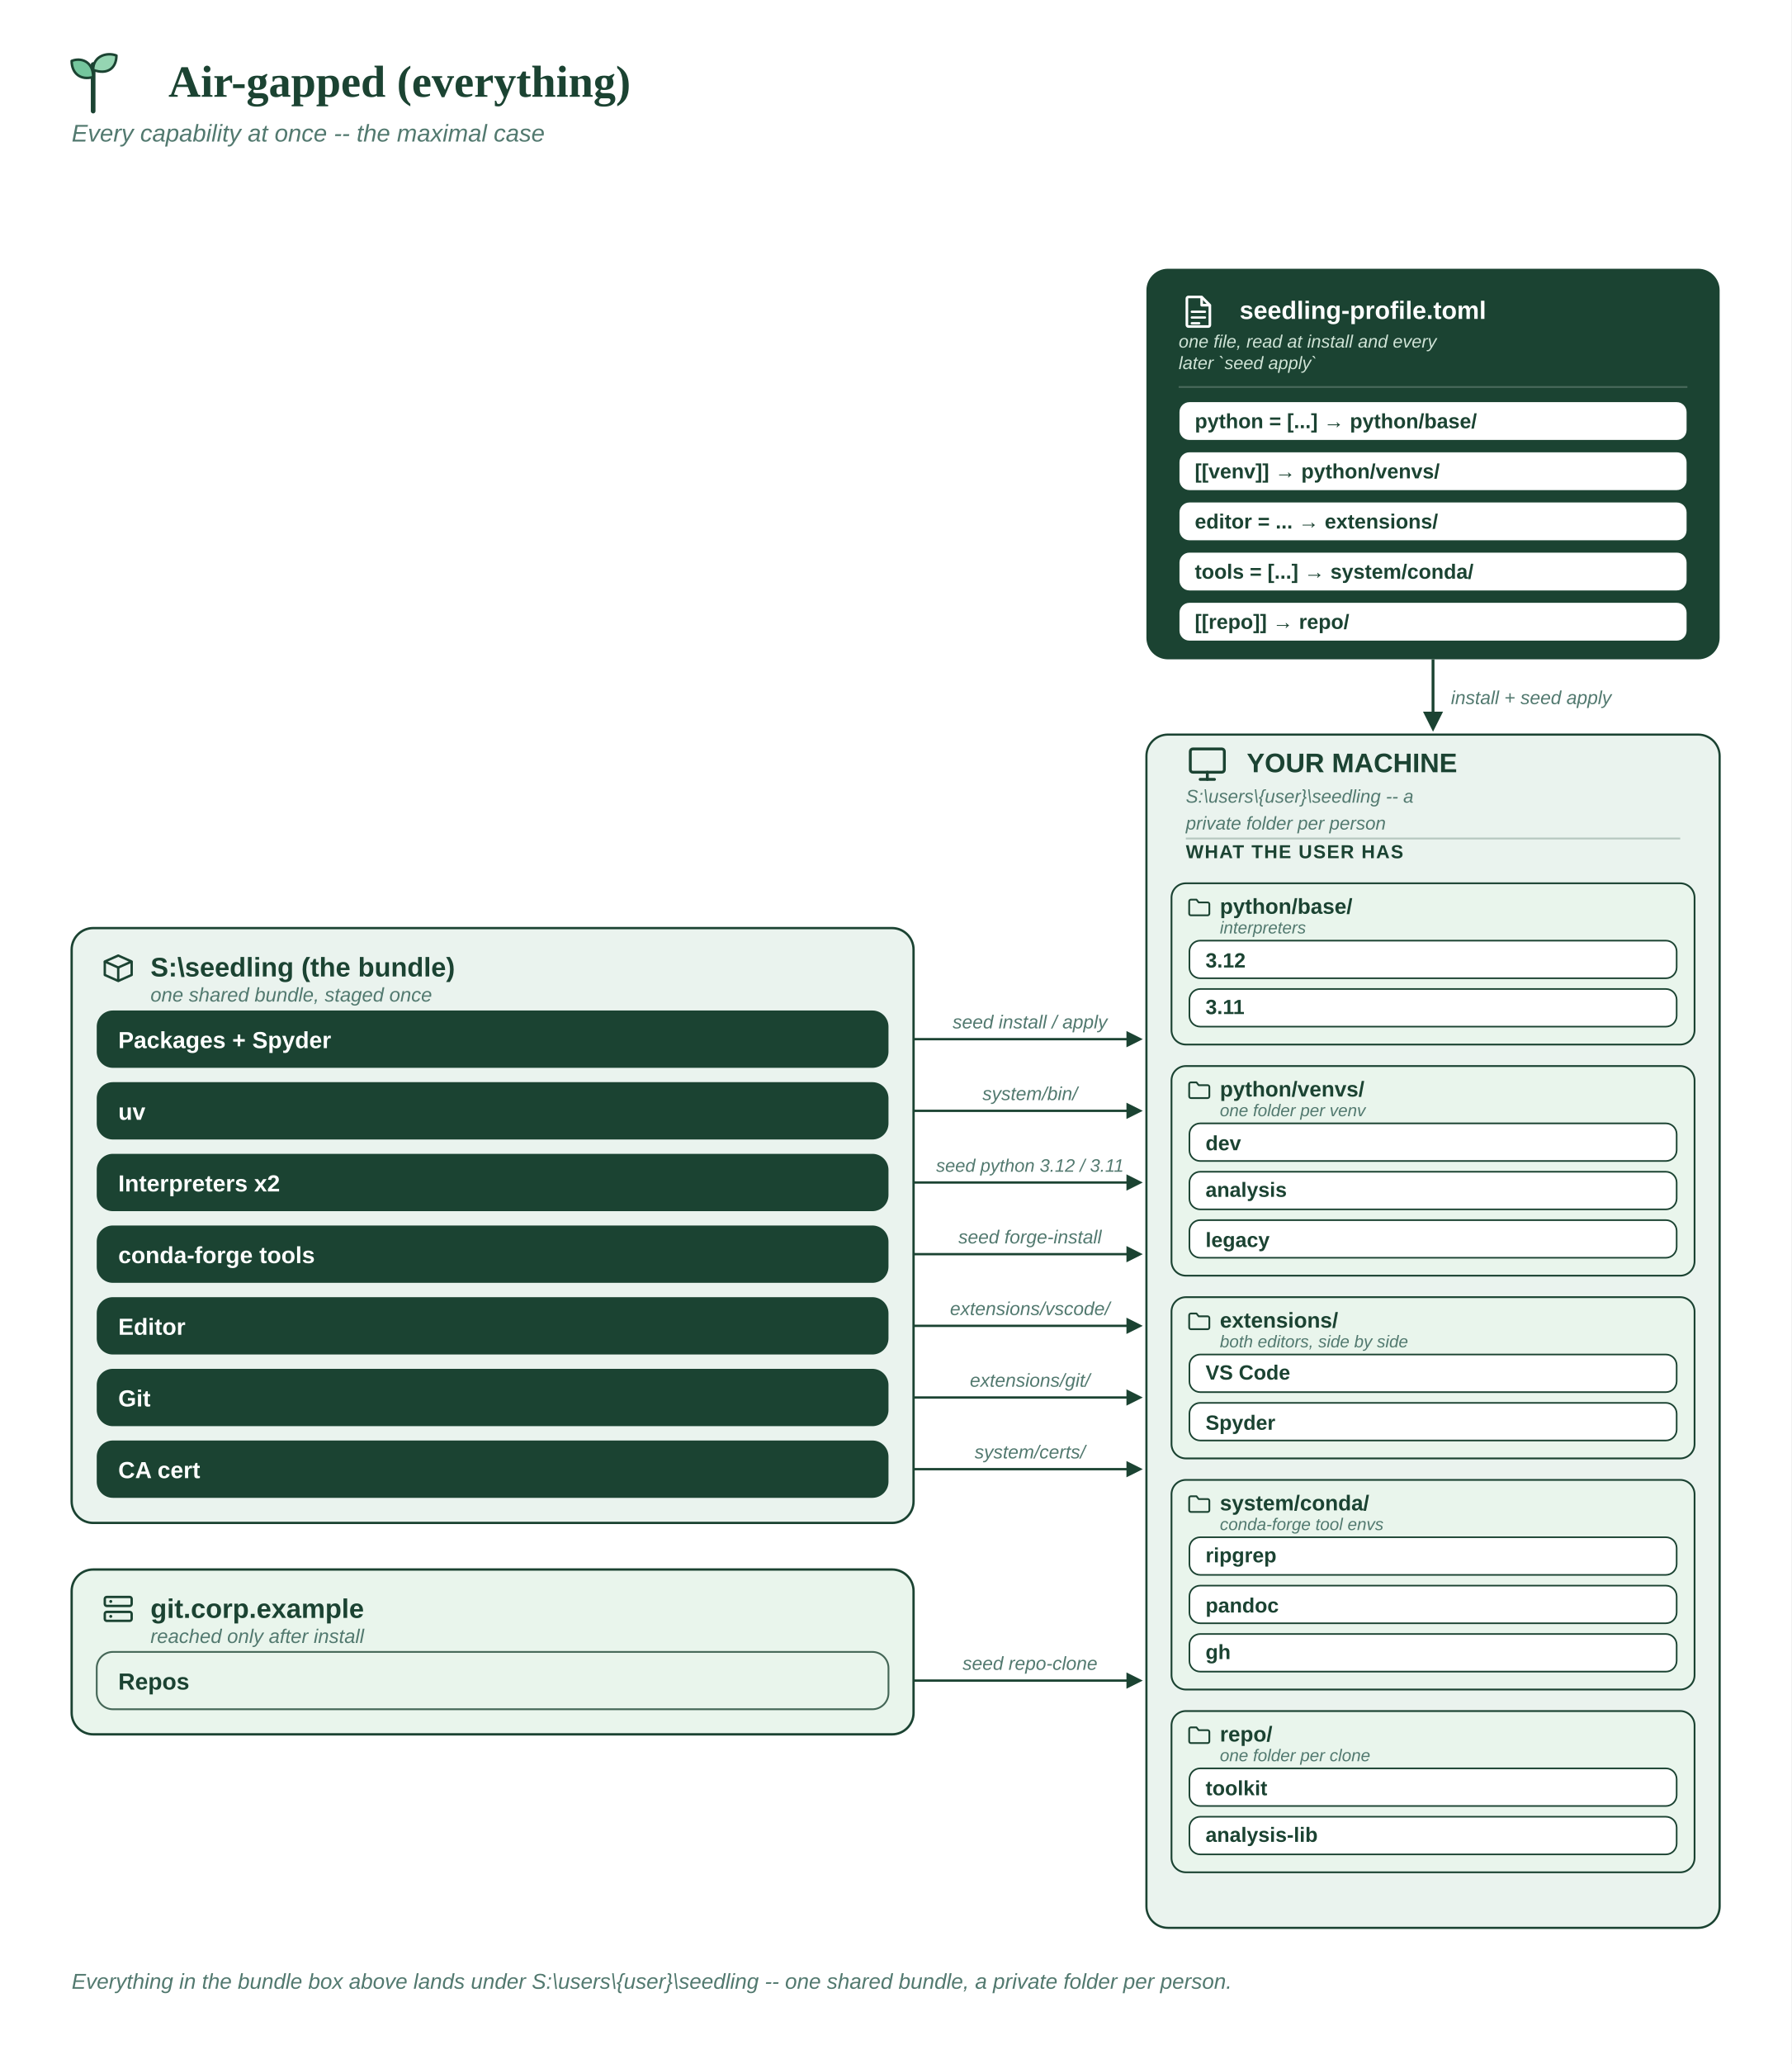
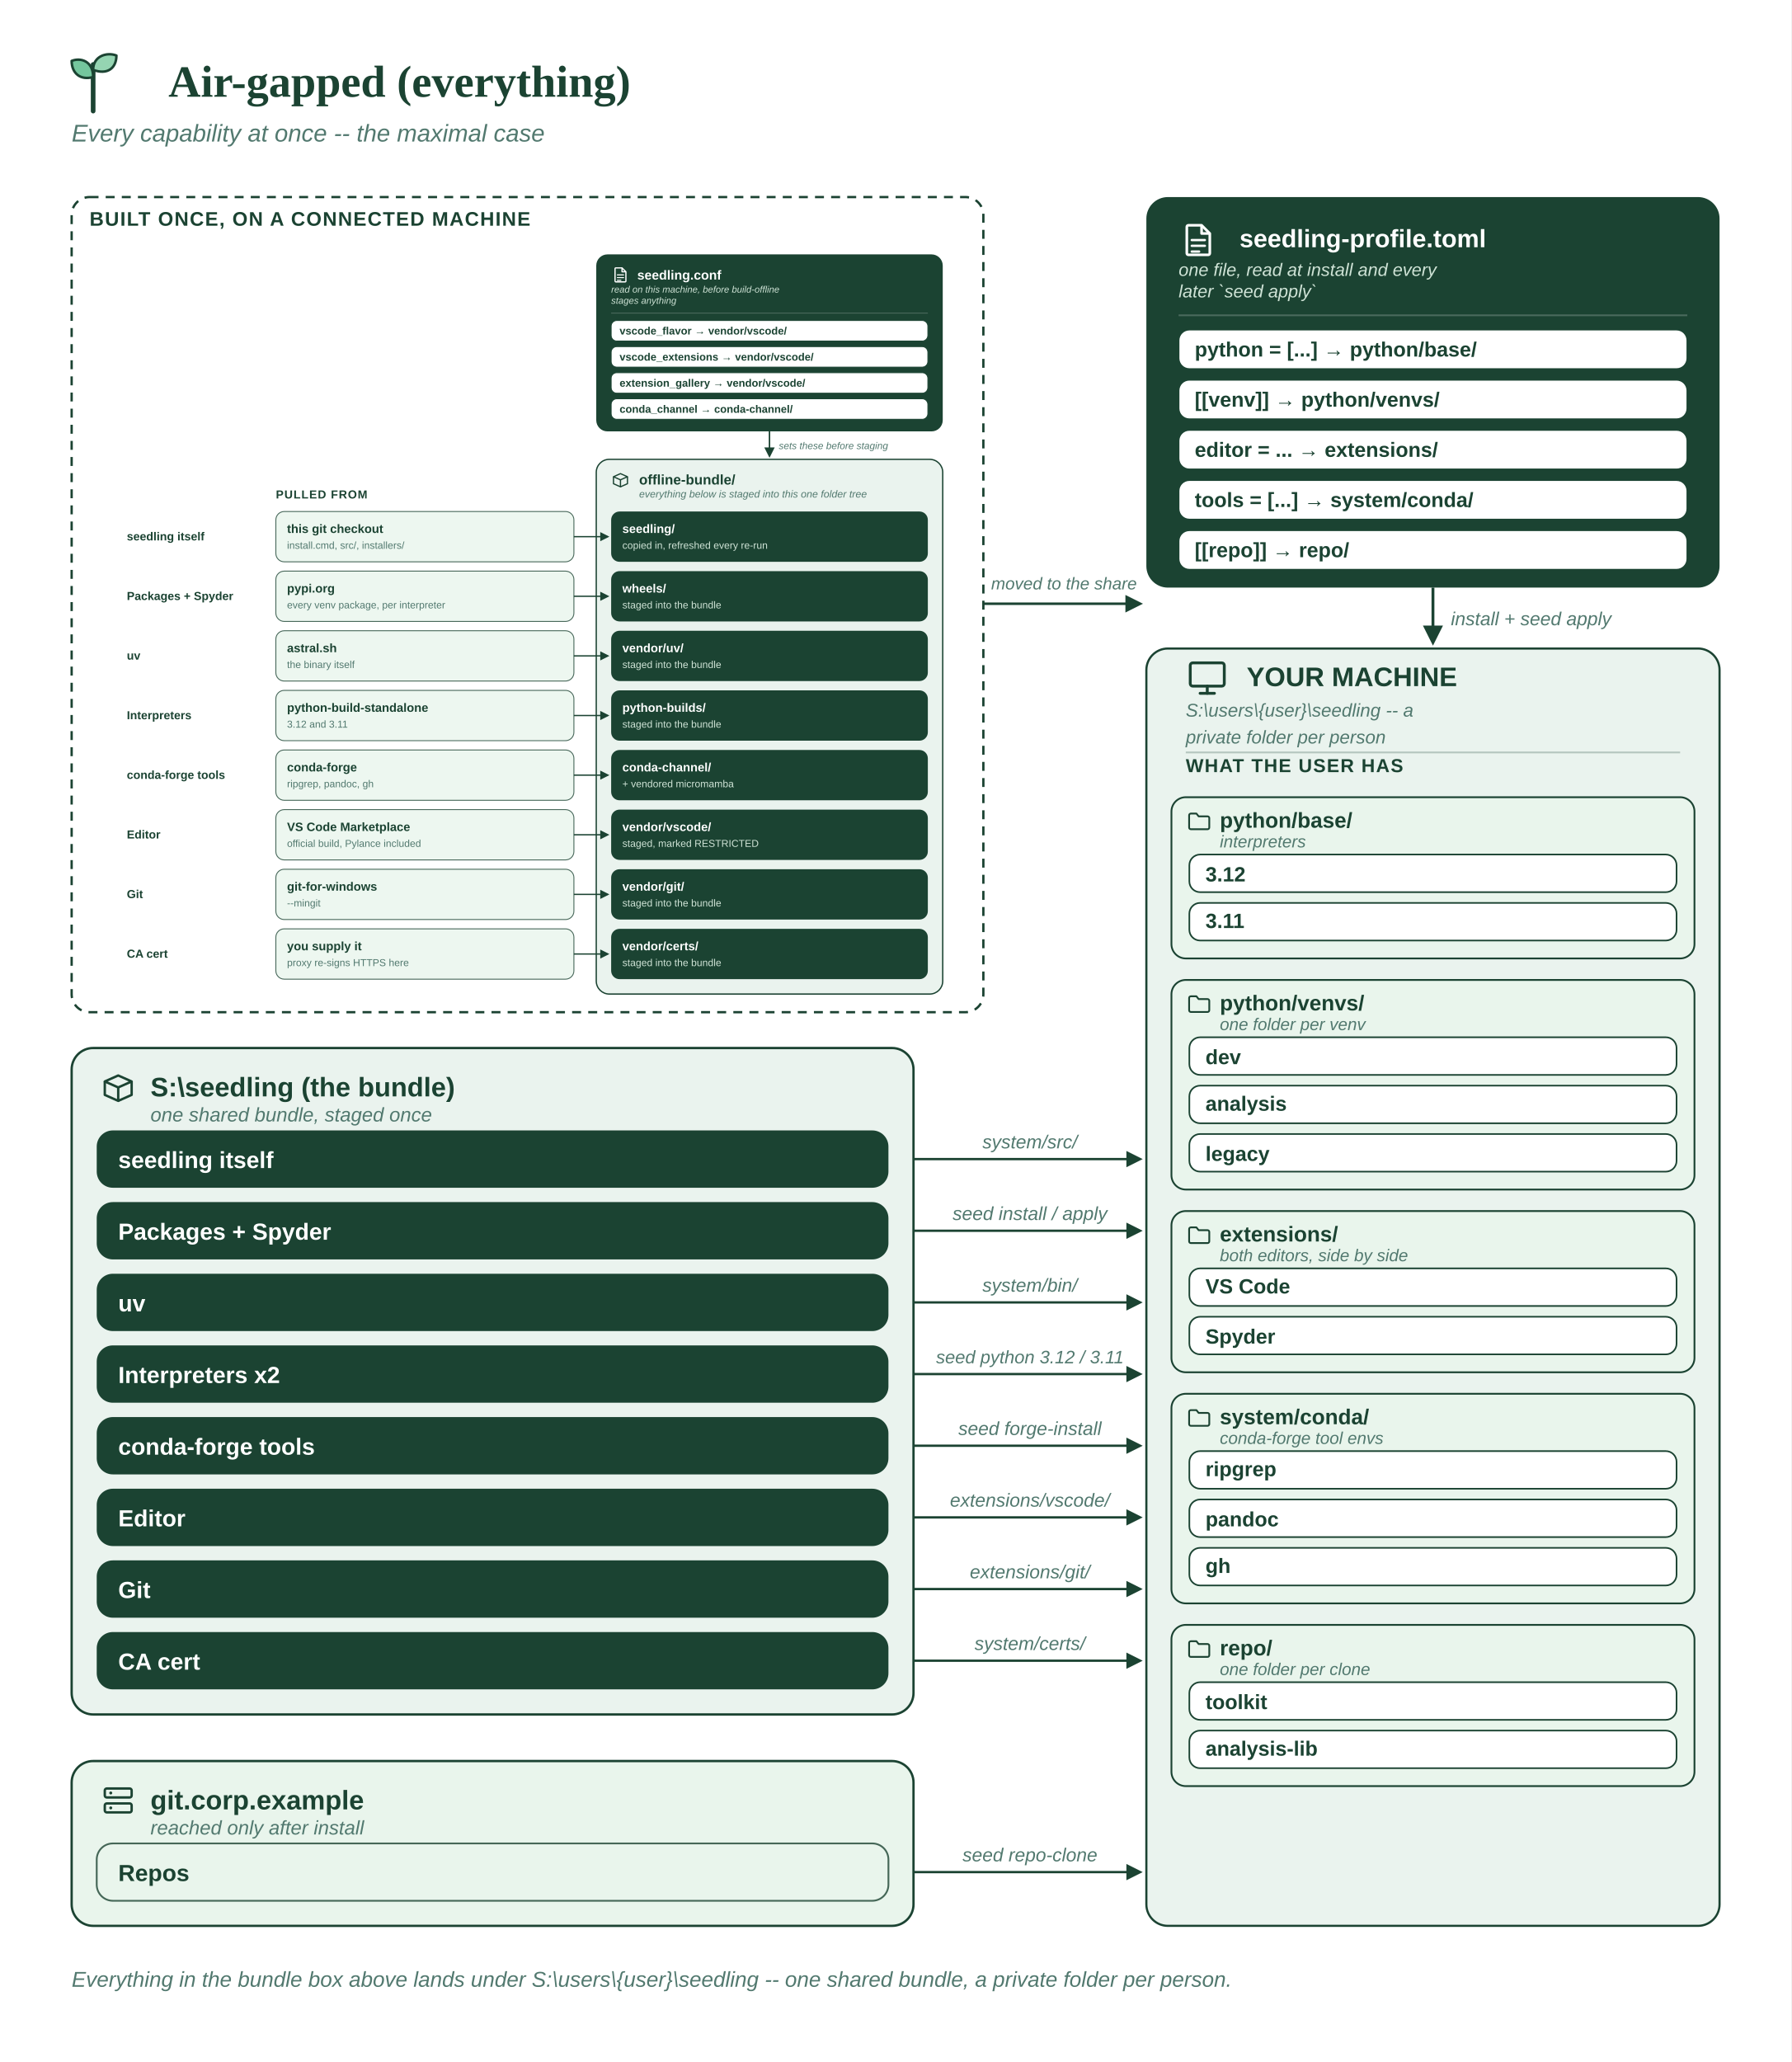
- <svg xmlns="http://www.w3.org/2000/svg" viewBox="0 0 1000 1152" font-family="Arial, Helvetica, sans-serif">
+ <svg xmlns="http://www.w3.org/2000/svg" viewBox="0 0 1000 1151" font-family="Arial, Helvetica, sans-serif">
  <defs>
    <defs>
      <style>
      .head  { font-family: Georgia, 'Times New Roman', serif; }
      .body  { font-family: Arial, Helvetica, sans-serif; }
      .fg    { fill: #1B4332; }
      .fw    { fill: #FFFFFF; }
      .fmute { fill: #52796F; }
    </style>
      <marker id="arrow" markerWidth="7" markerHeight="7" refX="5.5" refY="3.5" orient="auto">
        <path d="M0,0 L7,3.5 L0,7 Z" fill="#1B4332" />
      </marker>
      <symbol id="ic-cloud" viewBox="0 0 24 24">
        <path d="M6.5 18 C3.5 18 2 15.8 2 13.8 C2 11.6 3.8 10 5.8 10.1 C6.4 7.6 8.7 6 11.2 6.3 C13.6 6.6 15.4 8.6 15.5 11 C17.9 11.1 20 13 20 15.3 C20 17.4 18.2 18 17 18 Z" fill="none" stroke="currentColor" stroke-width="1.6" stroke-linejoin="round" />
      </symbol>
      <symbol id="ic-box" viewBox="0 0 24 24">
        <path d="M3 8 L12 4 L21 8 L12 12 Z" fill="none" stroke="currentColor" stroke-width="1.6" stroke-linejoin="round" />
        <path d="M3 8 V17 L12 21 V12" fill="none" stroke="currentColor" stroke-width="1.6" stroke-linejoin="round" />
        <path d="M21 8 V17 L12 21" fill="none" stroke="currentColor" stroke-width="1.6" stroke-linejoin="round" />
      </symbol>
      <symbol id="ic-server" viewBox="0 0 24 24">
        <rect x="3" y="4" width="18" height="6" rx="1.3" fill="none" stroke="currentColor" stroke-width="1.6" />
        <rect x="3" y="14" width="18" height="6" rx="1.3" fill="none" stroke="currentColor" stroke-width="1.6" />
        <circle cx="7" cy="7" r="1" fill="currentColor" />
        <circle cx="7" cy="17" r="1" fill="currentColor" />
      </symbol>
      <symbol id="ic-monitor" viewBox="0 0 24 24">
        <rect x="2.5" y="4" width="19" height="13" rx="1.4" fill="none" stroke="currentColor" stroke-width="1.6" />
        <line x1="8" y1="21" x2="16" y2="21" stroke="currentColor" stroke-width="1.6" stroke-linecap="round" />
        <line x1="12" y1="17" x2="12" y2="21" stroke="currentColor" stroke-width="1.6" stroke-linecap="round" />
      </symbol>
      <symbol id="ic-folder" viewBox="0 0 24 24">
        <path d="M3 6.5 C3 5.7 3.7 5 4.5 5 H9.5 L11.5 7.5 H19.5 C20.3 7.5 21 8.2 21 9 V17.5 C21 18.3 20.3 19 19.5 19 H4.5 C3.7 19 3 18.3 3 17.5 Z" fill="none" stroke="currentColor" stroke-width="1.6" stroke-linejoin="round" />
      </symbol>
      <symbol id="ic-doc" viewBox="0 0 24 24">
        <path d="M6 3 H14 L19 8 V20 C19 20.6 18.6 21 18 21 H6 C5.4 21 5 20.6 5 20 V4 C5 3.4 5.4 3 6 3 Z" fill="none" stroke="currentColor" stroke-width="1.6" stroke-linejoin="round" />
        <path d="M14 3 V8 H19" fill="none" stroke="currentColor" stroke-width="1.6" stroke-linejoin="round" />
        <line x1="8" y1="12" x2="16" y2="12" stroke="currentColor" stroke-width="1.4" stroke-linecap="round" />
        <line x1="8" y1="15.5" x2="16" y2="15.5" stroke="currentColor" stroke-width="1.4" stroke-linecap="round" />
        <line x1="8" y1="19" x2="12.5" y2="19" stroke="currentColor" stroke-width="1.4" stroke-linecap="round" />
      </symbol>
    </defs>
  </defs>
-   <rect x="0" y="0" width="1000" height="1152" fill="#FFFFFF" />
+   <rect x="0" y="0" width="1000" height="1151" fill="#FFFFFF" />
  <g transform="translate(40,20)">
    <path d="M12 42 V16" stroke="#1B4332" stroke-width="2.6" stroke-linecap="round" fill="none" />
    <path d="M12 23 C12 14 5 12 0 14 C0 21 5 25 12 23 Z" fill="#74C69D" stroke="#1B4332" stroke-width="1.4" stroke-linejoin="round" />
    <path d="M12 19 C12 11 20 9 25 11 C25 18 20 22 12 19 Z" fill="#95D5B2" stroke="#1B4332" stroke-width="1.4" stroke-linejoin="round" />
  </g>
  <text x="94" y="54" class="head fg" font-size="25" font-weight="700">Air-gapped (everything)</text>
  <text x="40" y="79" class="body fmute" font-size="13.5" font-style="italic">Every capability at once -- the maximal case</text>
-   <rect x="640" y="150" width="320" height="218" rx="12" fill="#1B4332" />
-   <use href="#ic-doc" x="658" y="163" width="22" height="22" color="#FFFFFF" />
-   <text x="692" y="178" class="body fw" font-size="14.0" font-weight="700">seedling-profile.toml</text>
-   <text x="658" y="194" class="body" fill="#CFE3D6" font-size="10" font-style="italic">one file, read at install and every</text>
-   <text x="658" y="206" class="body" fill="#CFE3D6" font-size="10" font-style="italic">later `seed apply`</text>
-   <line x1="658" y1="216" x2="942" y2="216" stroke="#FFFFFF" stroke-width="1" opacity="0.2" />
-   <rect x="658" y="224" width="284" height="22" rx="6" fill="#FFFFFF" stroke="#1B4332" stroke-width="0.9" />
-   <text x="667" y="239" class="body fg" font-size="11.5" font-weight="600">python = [...]  →  python/base/</text>
-   <rect x="658" y="252" width="284" height="22" rx="6" fill="#FFFFFF" stroke="#1B4332" stroke-width="0.9" />
-   <text x="667" y="267" class="body fg" font-size="11.5" font-weight="600">[[venv]]  →  python/venvs/</text>
-   <rect x="658" y="280" width="284" height="22" rx="6" fill="#FFFFFF" stroke="#1B4332" stroke-width="0.9" />
-   <text x="667" y="295" class="body fg" font-size="11.5" font-weight="600">editor = ...  →  extensions/</text>
-   <rect x="658" y="308" width="284" height="22" rx="6" fill="#FFFFFF" stroke="#1B4332" stroke-width="0.9" />
-   <text x="667" y="323" class="body fg" font-size="11.5" font-weight="600">tools = [...]  →  system/conda/</text>
-   <rect x="658" y="336" width="284" height="22" rx="6" fill="#FFFFFF" stroke="#1B4332" stroke-width="0.9" />
-   <text x="667" y="351" class="body fg" font-size="11.5" font-weight="600">[[repo]]  →  repo/</text>
-   <line x1="800" y1="368" x2="800" y2="406" stroke="#1B4332" stroke-width="1.6" marker-end="url(#arrow)" />
-   <text x="810" y="393" class="body fmute" font-size="10.5" font-style="italic">install + seed apply</text>
-   <rect x="640" y="410" width="320" height="666" rx="12" fill="#EAF3EE" stroke="#1B4332" stroke-width="1.2" />
-   <use href="#ic-monitor" x="662" y="414" width="24" height="24" color="#1B4332" />
-   <text x="696" y="431" class="body fg" font-size="15" font-weight="700">YOUR MACHINE</text>
-   <text x="662" y="448" class="body fmute" font-size="10.3" font-style="italic">S:\users\{user}\seedling -- a</text>
-   <text x="662" y="463" class="body fmute" font-size="10.3" font-style="italic">private folder per person</text>
-   <line x1="662" y1="468" x2="938" y2="468" stroke="#1B4332" stroke-width="1" opacity="0.25" />
-   <text x="662" y="479" class="body fg" font-size="10.5" font-weight="700" letter-spacing="0.6">WHAT THE USER HAS</text>
-   <rect x="654" y="493" width="292" height="90" rx="8" fill="#E9F5EC" stroke="#1B4332" stroke-width="1" />
-   <use href="#ic-folder" x="662" y="499" width="15" height="15" color="#1B4332" />
-   <text x="681" y="510" class="body fg" font-size="12.0" font-weight="700">python/base/</text>
-   <text x="681" y="521" class="body fmute" font-size="9.5" font-style="italic">interpreters</text>
-   <rect x="664" y="525" width="272" height="21" rx="6" fill="#FFFFFF" stroke="#1B4332" stroke-width="0.9" />
-   <text x="673" y="540" class="body fg" font-size="11.5" font-weight="600">3.12</text>
-   <rect x="664" y="552" width="272" height="21" rx="6" fill="#FFFFFF" stroke="#1B4332" stroke-width="0.9" />
-   <text x="673" y="566" class="body fg" font-size="11.5" font-weight="600">3.11</text>
-   <rect x="654" y="595" width="292" height="117" rx="8" fill="#E9F5EC" stroke="#1B4332" stroke-width="1" />
-   <use href="#ic-folder" x="662" y="601" width="15" height="15" color="#1B4332" />
-   <text x="681" y="612" class="body fg" font-size="12.0" font-weight="700">python/venvs/</text>
-   <text x="681" y="623" class="body fmute" font-size="9.5" font-style="italic">one folder per venv</text>
-   <rect x="664" y="627" width="272" height="21" rx="6" fill="#FFFFFF" stroke="#1B4332" stroke-width="0.9" />
-   <text x="673" y="642" class="body fg" font-size="11.5" font-weight="600">dev</text>
-   <rect x="664" y="654" width="272" height="21" rx="6" fill="#FFFFFF" stroke="#1B4332" stroke-width="0.9" />
-   <text x="673" y="668" class="body fg" font-size="11.5" font-weight="600">analysis</text>
-   <rect x="664" y="681" width="272" height="21" rx="6" fill="#FFFFFF" stroke="#1B4332" stroke-width="0.9" />
-   <text x="673" y="696" class="body fg" font-size="11.5" font-weight="600">legacy</text>
-   <rect x="654" y="724" width="292" height="90" rx="8" fill="#E9F5EC" stroke="#1B4332" stroke-width="1" />
-   <use href="#ic-folder" x="662" y="730" width="15" height="15" color="#1B4332" />
-   <text x="681" y="741" class="body fg" font-size="12.0" font-weight="700">extensions/</text>
-   <text x="681" y="752" class="body fmute" font-size="9.5" font-style="italic">both editors, side by side</text>
-   <rect x="664" y="756" width="272" height="21" rx="6" fill="#FFFFFF" stroke="#1B4332" stroke-width="0.9" />
-   <text x="673" y="770" class="body fg" font-size="11.5" font-weight="600">VS Code</text>
-   <rect x="664" y="783" width="272" height="21" rx="6" fill="#FFFFFF" stroke="#1B4332" stroke-width="0.9" />
-   <text x="673" y="798" class="body fg" font-size="11.5" font-weight="600">Spyder</text>
-   <rect x="654" y="826" width="292" height="117" rx="8" fill="#E9F5EC" stroke="#1B4332" stroke-width="1" />
-   <use href="#ic-folder" x="662" y="832" width="15" height="15" color="#1B4332" />
-   <text x="681" y="843" class="body fg" font-size="12.0" font-weight="700">system/conda/</text>
-   <text x="681" y="854" class="body fmute" font-size="9.5" font-style="italic">conda-forge tool envs</text>
-   <rect x="664" y="858" width="272" height="21" rx="6" fill="#FFFFFF" stroke="#1B4332" stroke-width="0.9" />
-   <text x="673" y="872" class="body fg" font-size="11.5" font-weight="600">ripgrep</text>
-   <rect x="664" y="885" width="272" height="21" rx="6" fill="#FFFFFF" stroke="#1B4332" stroke-width="0.9" />
-   <text x="673" y="900" class="body fg" font-size="11.5" font-weight="600">pandoc</text>
-   <rect x="664" y="912" width="272" height="21" rx="6" fill="#FFFFFF" stroke="#1B4332" stroke-width="0.9" />
-   <text x="673" y="926" class="body fg" font-size="11.5" font-weight="600">gh</text>
-   <rect x="654" y="955" width="292" height="90" rx="8" fill="#E9F5EC" stroke="#1B4332" stroke-width="1" />
-   <use href="#ic-folder" x="662" y="961" width="15" height="15" color="#1B4332" />
-   <text x="681" y="972" class="body fg" font-size="12.0" font-weight="700">repo/</text>
-   <text x="681" y="983" class="body fmute" font-size="9.5" font-style="italic">one folder per clone</text>
-   <rect x="664" y="987" width="272" height="21" rx="6" fill="#FFFFFF" stroke="#1B4332" stroke-width="0.9" />
-   <text x="673" y="1002" class="body fg" font-size="11.5" font-weight="600">toolkit</text>
-   <rect x="664" y="1014" width="272" height="21" rx="6" fill="#FFFFFF" stroke="#1B4332" stroke-width="0.9" />
-   <text x="673" y="1028" class="body fg" font-size="11.5" font-weight="600">analysis-lib</text>
-   <rect x="40" y="518" width="470" height="332" rx="12" fill="#EAF3EE" stroke="#1B4332" stroke-width="1.3" />
-   <use href="#ic-box" x="56" y="530" width="20" height="20" color="#1B4332" />
-   <text x="84" y="545" class="body fg" font-size="15.0" font-weight="700">S:\seedling (the bundle)</text>
-   <text x="84" y="559" class="body fmute" font-size="11.0" font-style="italic">one shared bundle, staged once</text>
-   <rect x="54" y="564" width="442" height="32" rx="9" fill="#1B4332" />
-   <text x="66" y="585" class="body fw" font-size="13.0" font-weight="700">Packages + Spyder</text>
-   <line x1="510" y1="580" x2="636" y2="580" stroke="#1B4332" stroke-width="1.3" marker-end="url(#arrow)" />
-   <text x="575" y="574" text-anchor="middle" class="body fmute" font-size="10.5" font-style="italic">seed install / apply</text>
-   <rect x="54" y="604" width="442" height="32" rx="9" fill="#1B4332" />
-   <text x="66" y="625" class="body fw" font-size="13.0" font-weight="700">uv</text>
-   <line x1="510" y1="620" x2="636" y2="620" stroke="#1B4332" stroke-width="1.3" marker-end="url(#arrow)" />
-   <text x="575" y="614" text-anchor="middle" class="body fmute" font-size="10.5" font-style="italic">system/bin/</text>
-   <rect x="54" y="644" width="442" height="32" rx="9" fill="#1B4332" />
-   <text x="66" y="665" class="body fw" font-size="13.0" font-weight="700">Interpreters x2</text>
-   <line x1="510" y1="660" x2="636" y2="660" stroke="#1B4332" stroke-width="1.3" marker-end="url(#arrow)" />
-   <text x="575" y="654" text-anchor="middle" class="body fmute" font-size="10.1" font-style="italic">seed python 3.12 / 3.11</text>
-   <rect x="54" y="684" width="442" height="32" rx="9" fill="#1B4332" />
-   <text x="66" y="705" class="body fw" font-size="13.0" font-weight="700">conda-forge tools</text>
-   <line x1="510" y1="700" x2="636" y2="700" stroke="#1B4332" stroke-width="1.3" marker-end="url(#arrow)" />
-   <text x="575" y="694" text-anchor="middle" class="body fmute" font-size="10.5" font-style="italic">seed forge-install</text>
-   <rect x="54" y="724" width="442" height="32" rx="9" fill="#1B4332" />
-   <text x="66" y="745" class="body fw" font-size="13.0" font-weight="700">Editor</text>
-   <line x1="510" y1="740" x2="636" y2="740" stroke="#1B4332" stroke-width="1.3" marker-end="url(#arrow)" />
-   <text x="575" y="734" text-anchor="middle" class="body fmute" font-size="10.5" font-style="italic">extensions/vscode/</text>
-   <rect x="54" y="764" width="442" height="32" rx="9" fill="#1B4332" />
-   <text x="66" y="785" class="body fw" font-size="13.0" font-weight="700">Git</text>
-   <line x1="510" y1="780" x2="636" y2="780" stroke="#1B4332" stroke-width="1.3" marker-end="url(#arrow)" />
-   <text x="575" y="774" text-anchor="middle" class="body fmute" font-size="10.5" font-style="italic">extensions/git/</text>
-   <rect x="54" y="804" width="442" height="32" rx="9" fill="#1B4332" />
-   <text x="66" y="825" class="body fw" font-size="13.0" font-weight="700">CA cert</text>
-   <line x1="510" y1="820" x2="636" y2="820" stroke="#1B4332" stroke-width="1.3" marker-end="url(#arrow)" />
-   <text x="575" y="814" text-anchor="middle" class="body fmute" font-size="10.5" font-style="italic">system/certs/</text>
-   <rect x="40" y="876" width="470" height="92" rx="12" fill="#E9F5EC" stroke="#1B4332" stroke-width="1.3" />
-   <use href="#ic-server" x="56" y="888" width="20" height="20" color="#1B4332" />
-   <text x="84" y="903" class="body fg" font-size="15.0" font-weight="700">git.corp.example</text>
-   <text x="84" y="917" class="body fmute" font-size="11.0" font-style="italic">reached only after install</text>
-   <rect x="54" y="922" width="442" height="32" rx="9" fill="#E9F5EC" stroke="#1B4332" stroke-width="1" opacity="0.8" />
-   <text x="66" y="943" class="body fg" font-size="13.0" font-weight="700">Repos</text>
-   <line x1="510" y1="938" x2="636" y2="938" stroke="#1B4332" stroke-width="1.3" marker-end="url(#arrow)" />
-   <text x="575" y="932" text-anchor="middle" class="body fmute" font-size="10.5" font-style="italic">seed repo-clone</text>
-   <text x="40" y="1110" class="body fmute" font-size="12" font-style="italic">Everything in the bundle box above lands under S:\users\{user}\seedling -- one shared bundle, a private folder per person.</text>
+   <rect x="40" y="110" width="509" height="455" rx="10" fill="none" stroke="#1B4332" stroke-width="1.3" stroke-dasharray="5 4" />
+   <text x="50" y="126" class="body fg" font-size="11" font-weight="700" letter-spacing="0.6">BUILT ONCE, ON A CONNECTED MACHINE</text>
+   <g transform="translate(50.0,142.0) scale(0.52)">
+     <rect x="544" y="0" width="372" height="190" rx="12" fill="#1B4332" />
+     <use href="#ic-doc" x="560" y="12" width="20" height="20" color="#FFFFFF" />
+     <text x="588" y="27" class="body fw" font-size="14" font-weight="700">seedling.conf</text>
+     <text x="560" y="41" class="body" fill="#CFE3D6" font-size="10" font-style="italic">read on this machine, before build-offline</text>
+     <text x="560" y="53" class="body" fill="#CFE3D6" font-size="10" font-style="italic">stages anything</text>
+     <line x1="560" y1="63" x2="900" y2="63" stroke="#FFFFFF" stroke-width="1" opacity="0.2" />
+     <rect x="560" y="71" width="340" height="22" rx="6" fill="#FFFFFF" stroke="#1B4332" stroke-width="0.9" />
+     <text x="569" y="86" class="body fg" font-size="11.5" font-weight="600">vscode_flavor  →  vendor/vscode/</text>
+     <rect x="560" y="99" width="340" height="22" rx="6" fill="#FFFFFF" stroke="#1B4332" stroke-width="0.9" />
+     <text x="569" y="114" class="body fg" font-size="11.5" font-weight="600">vscode_extensions  →  vendor/vscode/</text>
+     <rect x="560" y="127" width="340" height="22" rx="6" fill="#FFFFFF" stroke="#1B4332" stroke-width="0.9" />
+     <text x="569" y="142" class="body fg" font-size="11.5" font-weight="600">extension_gallery  →  vendor/vscode/</text>
+     <rect x="560" y="155" width="340" height="22" rx="6" fill="#FFFFFF" stroke="#1B4332" stroke-width="0.9" />
+     <text x="569" y="170" class="body fg" font-size="11.5" font-weight="600">conda_channel  →  conda-channel/</text>
+     <line x1="730" y1="190" x2="730" y2="216" stroke="#1B4332" stroke-width="1.6" marker-end="url(#arrow)" />
+     <text x="740" y="209" class="body fmute" font-size="10.5" font-style="italic">sets these before staging</text>
+     <text x="200" y="262" class="body fg" font-size="12.5" font-weight="700" letter-spacing="0.8">PULLED FROM</text>
+     <rect x="544" y="220" width="372" height="574" rx="14" fill="#EAF3EE" stroke="#1B4332" stroke-width="1.4" />
+     <use href="#ic-box" x="560" y="232" width="20" height="20" color="#1B4332" />
+     <text x="590" y="247" class="body fg" font-size="15" font-weight="700">offline-bundle/</text>
+     <text x="590" y="261" class="body fmute" font-size="11" font-style="italic">everything below is staged into this one folder tree</text>
+     <text x="40" y="307" class="body fg" font-size="12.5" font-weight="700">seedling itself</text>
+     <rect x="200" y="276" width="320" height="54" rx="9" fill="#E9F5EC" stroke="#1B4332" stroke-width="1" opacity="0.8" />
+     <text x="212" y="299" class="body fg" font-size="13.0" font-weight="700">this git checkout</text>
+     <text x="212" y="316" class="body" fill="#52796F" font-size="10.8">install.cmd, src/, installers/</text>
+     <rect x="560" y="276" width="340" height="54" rx="9" fill="#1B4332" />
+     <text x="572" y="299" class="body fw" font-size="13.0" font-weight="700">seedling/</text>
+     <text x="572" y="316" class="body" fill="#CFE3D6" font-size="10.8">copied in, refreshed every re-run</text>
+     <line x1="520" y1="303" x2="556" y2="303" stroke="#1B4332" stroke-width="1.4" marker-end="url(#arrow)" />
+     <text x="40" y="371" class="body fg" font-size="12.5" font-weight="700">Packages + Spyder</text>
+     <rect x="200" y="340" width="320" height="54" rx="9" fill="#E9F5EC" stroke="#1B4332" stroke-width="1" opacity="0.8" />
+     <text x="212" y="363" class="body fg" font-size="13.0" font-weight="700">pypi.org</text>
+     <text x="212" y="380" class="body" fill="#52796F" font-size="10.8">every venv package, per interpreter</text>
+     <rect x="560" y="340" width="340" height="54" rx="9" fill="#1B4332" />
+     <text x="572" y="363" class="body fw" font-size="13.0" font-weight="700">wheels/</text>
+     <text x="572" y="380" class="body" fill="#CFE3D6" font-size="10.8">staged into the bundle</text>
+     <line x1="520" y1="367" x2="556" y2="367" stroke="#1B4332" stroke-width="1.4" marker-end="url(#arrow)" />
+     <text x="40" y="435" class="body fg" font-size="12.5" font-weight="700">uv</text>
+     <rect x="200" y="404" width="320" height="54" rx="9" fill="#E9F5EC" stroke="#1B4332" stroke-width="1" opacity="0.8" />
+     <text x="212" y="427" class="body fg" font-size="13.0" font-weight="700">astral.sh</text>
+     <text x="212" y="444" class="body" fill="#52796F" font-size="10.8">the binary itself</text>
+     <rect x="560" y="404" width="340" height="54" rx="9" fill="#1B4332" />
+     <text x="572" y="427" class="body fw" font-size="13.0" font-weight="700">vendor/uv/</text>
+     <text x="572" y="444" class="body" fill="#CFE3D6" font-size="10.8">staged into the bundle</text>
+     <line x1="520" y1="431" x2="556" y2="431" stroke="#1B4332" stroke-width="1.4" marker-end="url(#arrow)" />
+     <text x="40" y="499" class="body fg" font-size="12.5" font-weight="700">Interpreters</text>
+     <rect x="200" y="468" width="320" height="54" rx="9" fill="#E9F5EC" stroke="#1B4332" stroke-width="1" opacity="0.8" />
+     <text x="212" y="491" class="body fg" font-size="13.0" font-weight="700">python-build-standalone</text>
+     <text x="212" y="508" class="body" fill="#52796F" font-size="10.8">3.12 and 3.11</text>
+     <rect x="560" y="468" width="340" height="54" rx="9" fill="#1B4332" />
+     <text x="572" y="491" class="body fw" font-size="13.0" font-weight="700">python-builds/</text>
+     <text x="572" y="508" class="body" fill="#CFE3D6" font-size="10.8">staged into the bundle</text>
+     <line x1="520" y1="495" x2="556" y2="495" stroke="#1B4332" stroke-width="1.4" marker-end="url(#arrow)" />
+     <text x="40" y="563" class="body fg" font-size="12.5" font-weight="700">conda-forge tools</text>
+     <rect x="200" y="532" width="320" height="54" rx="9" fill="#E9F5EC" stroke="#1B4332" stroke-width="1" opacity="0.8" />
+     <text x="212" y="555" class="body fg" font-size="13.0" font-weight="700">conda-forge</text>
+     <text x="212" y="572" class="body" fill="#52796F" font-size="10.8">ripgrep, pandoc, gh</text>
+     <rect x="560" y="532" width="340" height="54" rx="9" fill="#1B4332" />
+     <text x="572" y="555" class="body fw" font-size="13.0" font-weight="700">conda-channel/</text>
+     <text x="572" y="572" class="body" fill="#CFE3D6" font-size="10.8">+ vendored micromamba</text>
+     <line x1="520" y1="559" x2="556" y2="559" stroke="#1B4332" stroke-width="1.4" marker-end="url(#arrow)" />
+     <text x="40" y="627" class="body fg" font-size="12.5" font-weight="700">Editor</text>
+     <rect x="200" y="596" width="320" height="54" rx="9" fill="#E9F5EC" stroke="#1B4332" stroke-width="1" opacity="0.8" />
+     <text x="212" y="619" class="body fg" font-size="13.0" font-weight="700">VS Code Marketplace</text>
+     <text x="212" y="636" class="body" fill="#52796F" font-size="10.8">official build, Pylance included</text>
+     <rect x="560" y="596" width="340" height="54" rx="9" fill="#1B4332" />
+     <text x="572" y="619" class="body fw" font-size="13.0" font-weight="700">vendor/vscode/</text>
+     <text x="572" y="636" class="body" fill="#CFE3D6" font-size="10.8">staged, marked RESTRICTED</text>
+     <line x1="520" y1="623" x2="556" y2="623" stroke="#1B4332" stroke-width="1.4" marker-end="url(#arrow)" />
+     <text x="40" y="691" class="body fg" font-size="12.5" font-weight="700">Git</text>
+     <rect x="200" y="660" width="320" height="54" rx="9" fill="#E9F5EC" stroke="#1B4332" stroke-width="1" opacity="0.8" />
+     <text x="212" y="683" class="body fg" font-size="13.0" font-weight="700">git-for-windows</text>
+     <text x="212" y="700" class="body" fill="#52796F" font-size="10.8">--mingit</text>
+     <rect x="560" y="660" width="340" height="54" rx="9" fill="#1B4332" />
+     <text x="572" y="683" class="body fw" font-size="13.0" font-weight="700">vendor/git/</text>
+     <text x="572" y="700" class="body" fill="#CFE3D6" font-size="10.8">staged into the bundle</text>
+     <line x1="520" y1="687" x2="556" y2="687" stroke="#1B4332" stroke-width="1.4" marker-end="url(#arrow)" />
+     <text x="40" y="755" class="body fg" font-size="12.5" font-weight="700">CA cert</text>
+     <rect x="200" y="724" width="320" height="54" rx="9" fill="#E9F5EC" stroke="#1B4332" stroke-width="1" opacity="0.8" />
+     <text x="212" y="747" class="body fg" font-size="13.0" font-weight="700">you supply it</text>
+     <text x="212" y="764" class="body" fill="#52796F" font-size="10.8">proxy re-signs HTTPS here</text>
+     <rect x="560" y="724" width="340" height="54" rx="9" fill="#1B4332" />
+     <text x="572" y="747" class="body fw" font-size="13.0" font-weight="700">vendor/certs/</text>
+     <text x="572" y="764" class="body" fill="#CFE3D6" font-size="10.8">staged into the bundle</text>
+     <line x1="520" y1="751" x2="556" y2="751" stroke="#1B4332" stroke-width="1.4" marker-end="url(#arrow)" />
+   </g>
+   <line x1="549" y1="337" x2="636" y2="337" stroke="#1B4332" stroke-width="1.4" marker-end="url(#arrow)" />
+   <text x="594" y="329" text-anchor="middle" class="body fmute" font-size="9.5" font-style="italic">moved to the share</text>
+   <rect x="640" y="110" width="320" height="218" rx="12" fill="#1B4332" />
+   <use href="#ic-doc" x="658" y="123" width="22" height="22" color="#FFFFFF" />
+   <text x="692" y="138" class="body fw" font-size="14.0" font-weight="700">seedling-profile.toml</text>
+   <text x="658" y="154" class="body" fill="#CFE3D6" font-size="10" font-style="italic">one file, read at install and every</text>
+   <text x="658" y="166" class="body" fill="#CFE3D6" font-size="10" font-style="italic">later `seed apply`</text>
+   <line x1="658" y1="176" x2="942" y2="176" stroke="#FFFFFF" stroke-width="1" opacity="0.2" />
+   <rect x="658" y="184" width="284" height="22" rx="6" fill="#FFFFFF" stroke="#1B4332" stroke-width="0.9" />
+   <text x="667" y="199" class="body fg" font-size="11.5" font-weight="600">python = [...]  →  python/base/</text>
+   <rect x="658" y="212" width="284" height="22" rx="6" fill="#FFFFFF" stroke="#1B4332" stroke-width="0.9" />
+   <text x="667" y="227" class="body fg" font-size="11.5" font-weight="600">[[venv]]  →  python/venvs/</text>
+   <rect x="658" y="240" width="284" height="22" rx="6" fill="#FFFFFF" stroke="#1B4332" stroke-width="0.9" />
+   <text x="667" y="255" class="body fg" font-size="11.5" font-weight="600">editor = ...  →  extensions/</text>
+   <rect x="658" y="268" width="284" height="22" rx="6" fill="#FFFFFF" stroke="#1B4332" stroke-width="0.9" />
+   <text x="667" y="283" class="body fg" font-size="11.5" font-weight="600">tools = [...]  →  system/conda/</text>
+   <rect x="658" y="296" width="284" height="22" rx="6" fill="#FFFFFF" stroke="#1B4332" stroke-width="0.9" />
+   <text x="667" y="311" class="body fg" font-size="11.5" font-weight="600">[[repo]]  →  repo/</text>
+   <line x1="800" y1="328" x2="800" y2="358" stroke="#1B4332" stroke-width="1.6" marker-end="url(#arrow)" />
+   <text x="810" y="349" class="body fmute" font-size="10.5" font-style="italic">install + seed apply</text>
+   <rect x="640" y="362" width="320" height="713" rx="12" fill="#EAF3EE" stroke="#1B4332" stroke-width="1.2" />
+   <use href="#ic-monitor" x="662" y="366" width="24" height="24" color="#1B4332" />
+   <text x="696" y="383" class="body fg" font-size="15" font-weight="700">YOUR MACHINE</text>
+   <text x="662" y="400" class="body fmute" font-size="10.3" font-style="italic">S:\users\{user}\seedling -- a</text>
+   <text x="662" y="415" class="body fmute" font-size="10.3" font-style="italic">private folder per person</text>
+   <line x1="662" y1="420" x2="938" y2="420" stroke="#1B4332" stroke-width="1" opacity="0.25" />
+   <text x="662" y="431" class="body fg" font-size="10.5" font-weight="700" letter-spacing="0.6">WHAT THE USER HAS</text>
+   <rect x="654" y="445" width="292" height="90" rx="8" fill="#E9F5EC" stroke="#1B4332" stroke-width="1" />
+   <use href="#ic-folder" x="662" y="451" width="15" height="15" color="#1B4332" />
+   <text x="681" y="462" class="body fg" font-size="12.0" font-weight="700">python/base/</text>
+   <text x="681" y="473" class="body fmute" font-size="9.5" font-style="italic">interpreters</text>
+   <rect x="664" y="477" width="272" height="21" rx="6" fill="#FFFFFF" stroke="#1B4332" stroke-width="0.9" />
+   <text x="673" y="492" class="body fg" font-size="11.5" font-weight="600">3.12</text>
+   <rect x="664" y="504" width="272" height="21" rx="6" fill="#FFFFFF" stroke="#1B4332" stroke-width="0.9" />
+   <text x="673" y="518" class="body fg" font-size="11.5" font-weight="600">3.11</text>
+   <rect x="654" y="547" width="292" height="117" rx="8" fill="#E9F5EC" stroke="#1B4332" stroke-width="1" />
+   <use href="#ic-folder" x="662" y="553" width="15" height="15" color="#1B4332" />
+   <text x="681" y="564" class="body fg" font-size="12.0" font-weight="700">python/venvs/</text>
+   <text x="681" y="575" class="body fmute" font-size="9.5" font-style="italic">one folder per venv</text>
+   <rect x="664" y="579" width="272" height="21" rx="6" fill="#FFFFFF" stroke="#1B4332" stroke-width="0.9" />
+   <text x="673" y="594" class="body fg" font-size="11.5" font-weight="600">dev</text>
+   <rect x="664" y="606" width="272" height="21" rx="6" fill="#FFFFFF" stroke="#1B4332" stroke-width="0.9" />
+   <text x="673" y="620" class="body fg" font-size="11.5" font-weight="600">analysis</text>
+   <rect x="664" y="633" width="272" height="21" rx="6" fill="#FFFFFF" stroke="#1B4332" stroke-width="0.9" />
+   <text x="673" y="648" class="body fg" font-size="11.5" font-weight="600">legacy</text>
+   <rect x="654" y="676" width="292" height="90" rx="8" fill="#E9F5EC" stroke="#1B4332" stroke-width="1" />
+   <use href="#ic-folder" x="662" y="682" width="15" height="15" color="#1B4332" />
+   <text x="681" y="693" class="body fg" font-size="12.0" font-weight="700">extensions/</text>
+   <text x="681" y="704" class="body fmute" font-size="9.5" font-style="italic">both editors, side by side</text>
+   <rect x="664" y="708" width="272" height="21" rx="6" fill="#FFFFFF" stroke="#1B4332" stroke-width="0.9" />
+   <text x="673" y="722" class="body fg" font-size="11.5" font-weight="600">VS Code</text>
+   <rect x="664" y="735" width="272" height="21" rx="6" fill="#FFFFFF" stroke="#1B4332" stroke-width="0.9" />
+   <text x="673" y="750" class="body fg" font-size="11.5" font-weight="600">Spyder</text>
+   <rect x="654" y="778" width="292" height="117" rx="8" fill="#E9F5EC" stroke="#1B4332" stroke-width="1" />
+   <use href="#ic-folder" x="662" y="784" width="15" height="15" color="#1B4332" />
+   <text x="681" y="795" class="body fg" font-size="12.0" font-weight="700">system/conda/</text>
+   <text x="681" y="806" class="body fmute" font-size="9.5" font-style="italic">conda-forge tool envs</text>
+   <rect x="664" y="810" width="272" height="21" rx="6" fill="#FFFFFF" stroke="#1B4332" stroke-width="0.9" />
+   <text x="673" y="824" class="body fg" font-size="11.5" font-weight="600">ripgrep</text>
+   <rect x="664" y="837" width="272" height="21" rx="6" fill="#FFFFFF" stroke="#1B4332" stroke-width="0.9" />
+   <text x="673" y="852" class="body fg" font-size="11.5" font-weight="600">pandoc</text>
+   <rect x="664" y="864" width="272" height="21" rx="6" fill="#FFFFFF" stroke="#1B4332" stroke-width="0.9" />
+   <text x="673" y="878" class="body fg" font-size="11.5" font-weight="600">gh</text>
+   <rect x="654" y="907" width="292" height="90" rx="8" fill="#E9F5EC" stroke="#1B4332" stroke-width="1" />
+   <use href="#ic-folder" x="662" y="913" width="15" height="15" color="#1B4332" />
+   <text x="681" y="924" class="body fg" font-size="12.0" font-weight="700">repo/</text>
+   <text x="681" y="935" class="body fmute" font-size="9.5" font-style="italic">one folder per clone</text>
+   <rect x="664" y="939" width="272" height="21" rx="6" fill="#FFFFFF" stroke="#1B4332" stroke-width="0.9" />
+   <text x="673" y="954" class="body fg" font-size="11.5" font-weight="600">toolkit</text>
+   <rect x="664" y="966" width="272" height="21" rx="6" fill="#FFFFFF" stroke="#1B4332" stroke-width="0.9" />
+   <text x="673" y="980" class="body fg" font-size="11.5" font-weight="600">analysis-lib</text>
+   <rect x="40" y="585" width="470" height="372" rx="12" fill="#EAF3EE" stroke="#1B4332" stroke-width="1.3" />
+   <use href="#ic-box" x="56" y="597" width="20" height="20" color="#1B4332" />
+   <text x="84" y="612" class="body fg" font-size="15.0" font-weight="700">S:\seedling (the bundle)</text>
+   <text x="84" y="626" class="body fmute" font-size="11.0" font-style="italic">one shared bundle, staged once</text>
+   <rect x="54" y="631" width="442" height="32" rx="9" fill="#1B4332" />
+   <text x="66" y="652" class="body fw" font-size="13.0" font-weight="700">seedling itself</text>
+   <line x1="510" y1="647" x2="636" y2="647" stroke="#1B4332" stroke-width="1.3" marker-end="url(#arrow)" />
+   <text x="575" y="641" text-anchor="middle" class="body fmute" font-size="10.5" font-style="italic">system/src/</text>
+   <rect x="54" y="671" width="442" height="32" rx="9" fill="#1B4332" />
+   <text x="66" y="692" class="body fw" font-size="13.0" font-weight="700">Packages + Spyder</text>
+   <line x1="510" y1="687" x2="636" y2="687" stroke="#1B4332" stroke-width="1.3" marker-end="url(#arrow)" />
+   <text x="575" y="681" text-anchor="middle" class="body fmute" font-size="10.5" font-style="italic">seed install / apply</text>
+   <rect x="54" y="711" width="442" height="32" rx="9" fill="#1B4332" />
+   <text x="66" y="732" class="body fw" font-size="13.0" font-weight="700">uv</text>
+   <line x1="510" y1="727" x2="636" y2="727" stroke="#1B4332" stroke-width="1.3" marker-end="url(#arrow)" />
+   <text x="575" y="721" text-anchor="middle" class="body fmute" font-size="10.5" font-style="italic">system/bin/</text>
+   <rect x="54" y="751" width="442" height="32" rx="9" fill="#1B4332" />
+   <text x="66" y="772" class="body fw" font-size="13.0" font-weight="700">Interpreters x2</text>
+   <line x1="510" y1="767" x2="636" y2="767" stroke="#1B4332" stroke-width="1.3" marker-end="url(#arrow)" />
+   <text x="575" y="761" text-anchor="middle" class="body fmute" font-size="10.1" font-style="italic">seed python 3.12 / 3.11</text>
+   <rect x="54" y="791" width="442" height="32" rx="9" fill="#1B4332" />
+   <text x="66" y="812" class="body fw" font-size="13.0" font-weight="700">conda-forge tools</text>
+   <line x1="510" y1="807" x2="636" y2="807" stroke="#1B4332" stroke-width="1.3" marker-end="url(#arrow)" />
+   <text x="575" y="801" text-anchor="middle" class="body fmute" font-size="10.5" font-style="italic">seed forge-install</text>
+   <rect x="54" y="831" width="442" height="32" rx="9" fill="#1B4332" />
+   <text x="66" y="852" class="body fw" font-size="13.0" font-weight="700">Editor</text>
+   <line x1="510" y1="847" x2="636" y2="847" stroke="#1B4332" stroke-width="1.3" marker-end="url(#arrow)" />
+   <text x="575" y="841" text-anchor="middle" class="body fmute" font-size="10.5" font-style="italic">extensions/vscode/</text>
+   <rect x="54" y="871" width="442" height="32" rx="9" fill="#1B4332" />
+   <text x="66" y="892" class="body fw" font-size="13.0" font-weight="700">Git</text>
+   <line x1="510" y1="887" x2="636" y2="887" stroke="#1B4332" stroke-width="1.3" marker-end="url(#arrow)" />
+   <text x="575" y="881" text-anchor="middle" class="body fmute" font-size="10.5" font-style="italic">extensions/git/</text>
+   <rect x="54" y="911" width="442" height="32" rx="9" fill="#1B4332" />
+   <text x="66" y="932" class="body fw" font-size="13.0" font-weight="700">CA cert</text>
+   <line x1="510" y1="927" x2="636" y2="927" stroke="#1B4332" stroke-width="1.3" marker-end="url(#arrow)" />
+   <text x="575" y="921" text-anchor="middle" class="body fmute" font-size="10.5" font-style="italic">system/certs/</text>
+   <rect x="40" y="983" width="470" height="92" rx="12" fill="#E9F5EC" stroke="#1B4332" stroke-width="1.3" />
+   <use href="#ic-server" x="56" y="995" width="20" height="20" color="#1B4332" />
+   <text x="84" y="1010" class="body fg" font-size="15.0" font-weight="700">git.corp.example</text>
+   <text x="84" y="1024" class="body fmute" font-size="11.0" font-style="italic">reached only after install</text>
+   <rect x="54" y="1029" width="442" height="32" rx="9" fill="#E9F5EC" stroke="#1B4332" stroke-width="1" opacity="0.8" />
+   <text x="66" y="1050" class="body fg" font-size="13.0" font-weight="700">Repos</text>
+   <line x1="510" y1="1045" x2="636" y2="1045" stroke="#1B4332" stroke-width="1.3" marker-end="url(#arrow)" />
+   <text x="575" y="1039" text-anchor="middle" class="body fmute" font-size="10.5" font-style="italic">seed repo-clone</text>
+   <text x="40" y="1109" class="body fmute" font-size="12" font-style="italic">Everything in the bundle box above lands under S:\users\{user}\seedling -- one shared bundle, a private folder per person.</text>
</svg>
